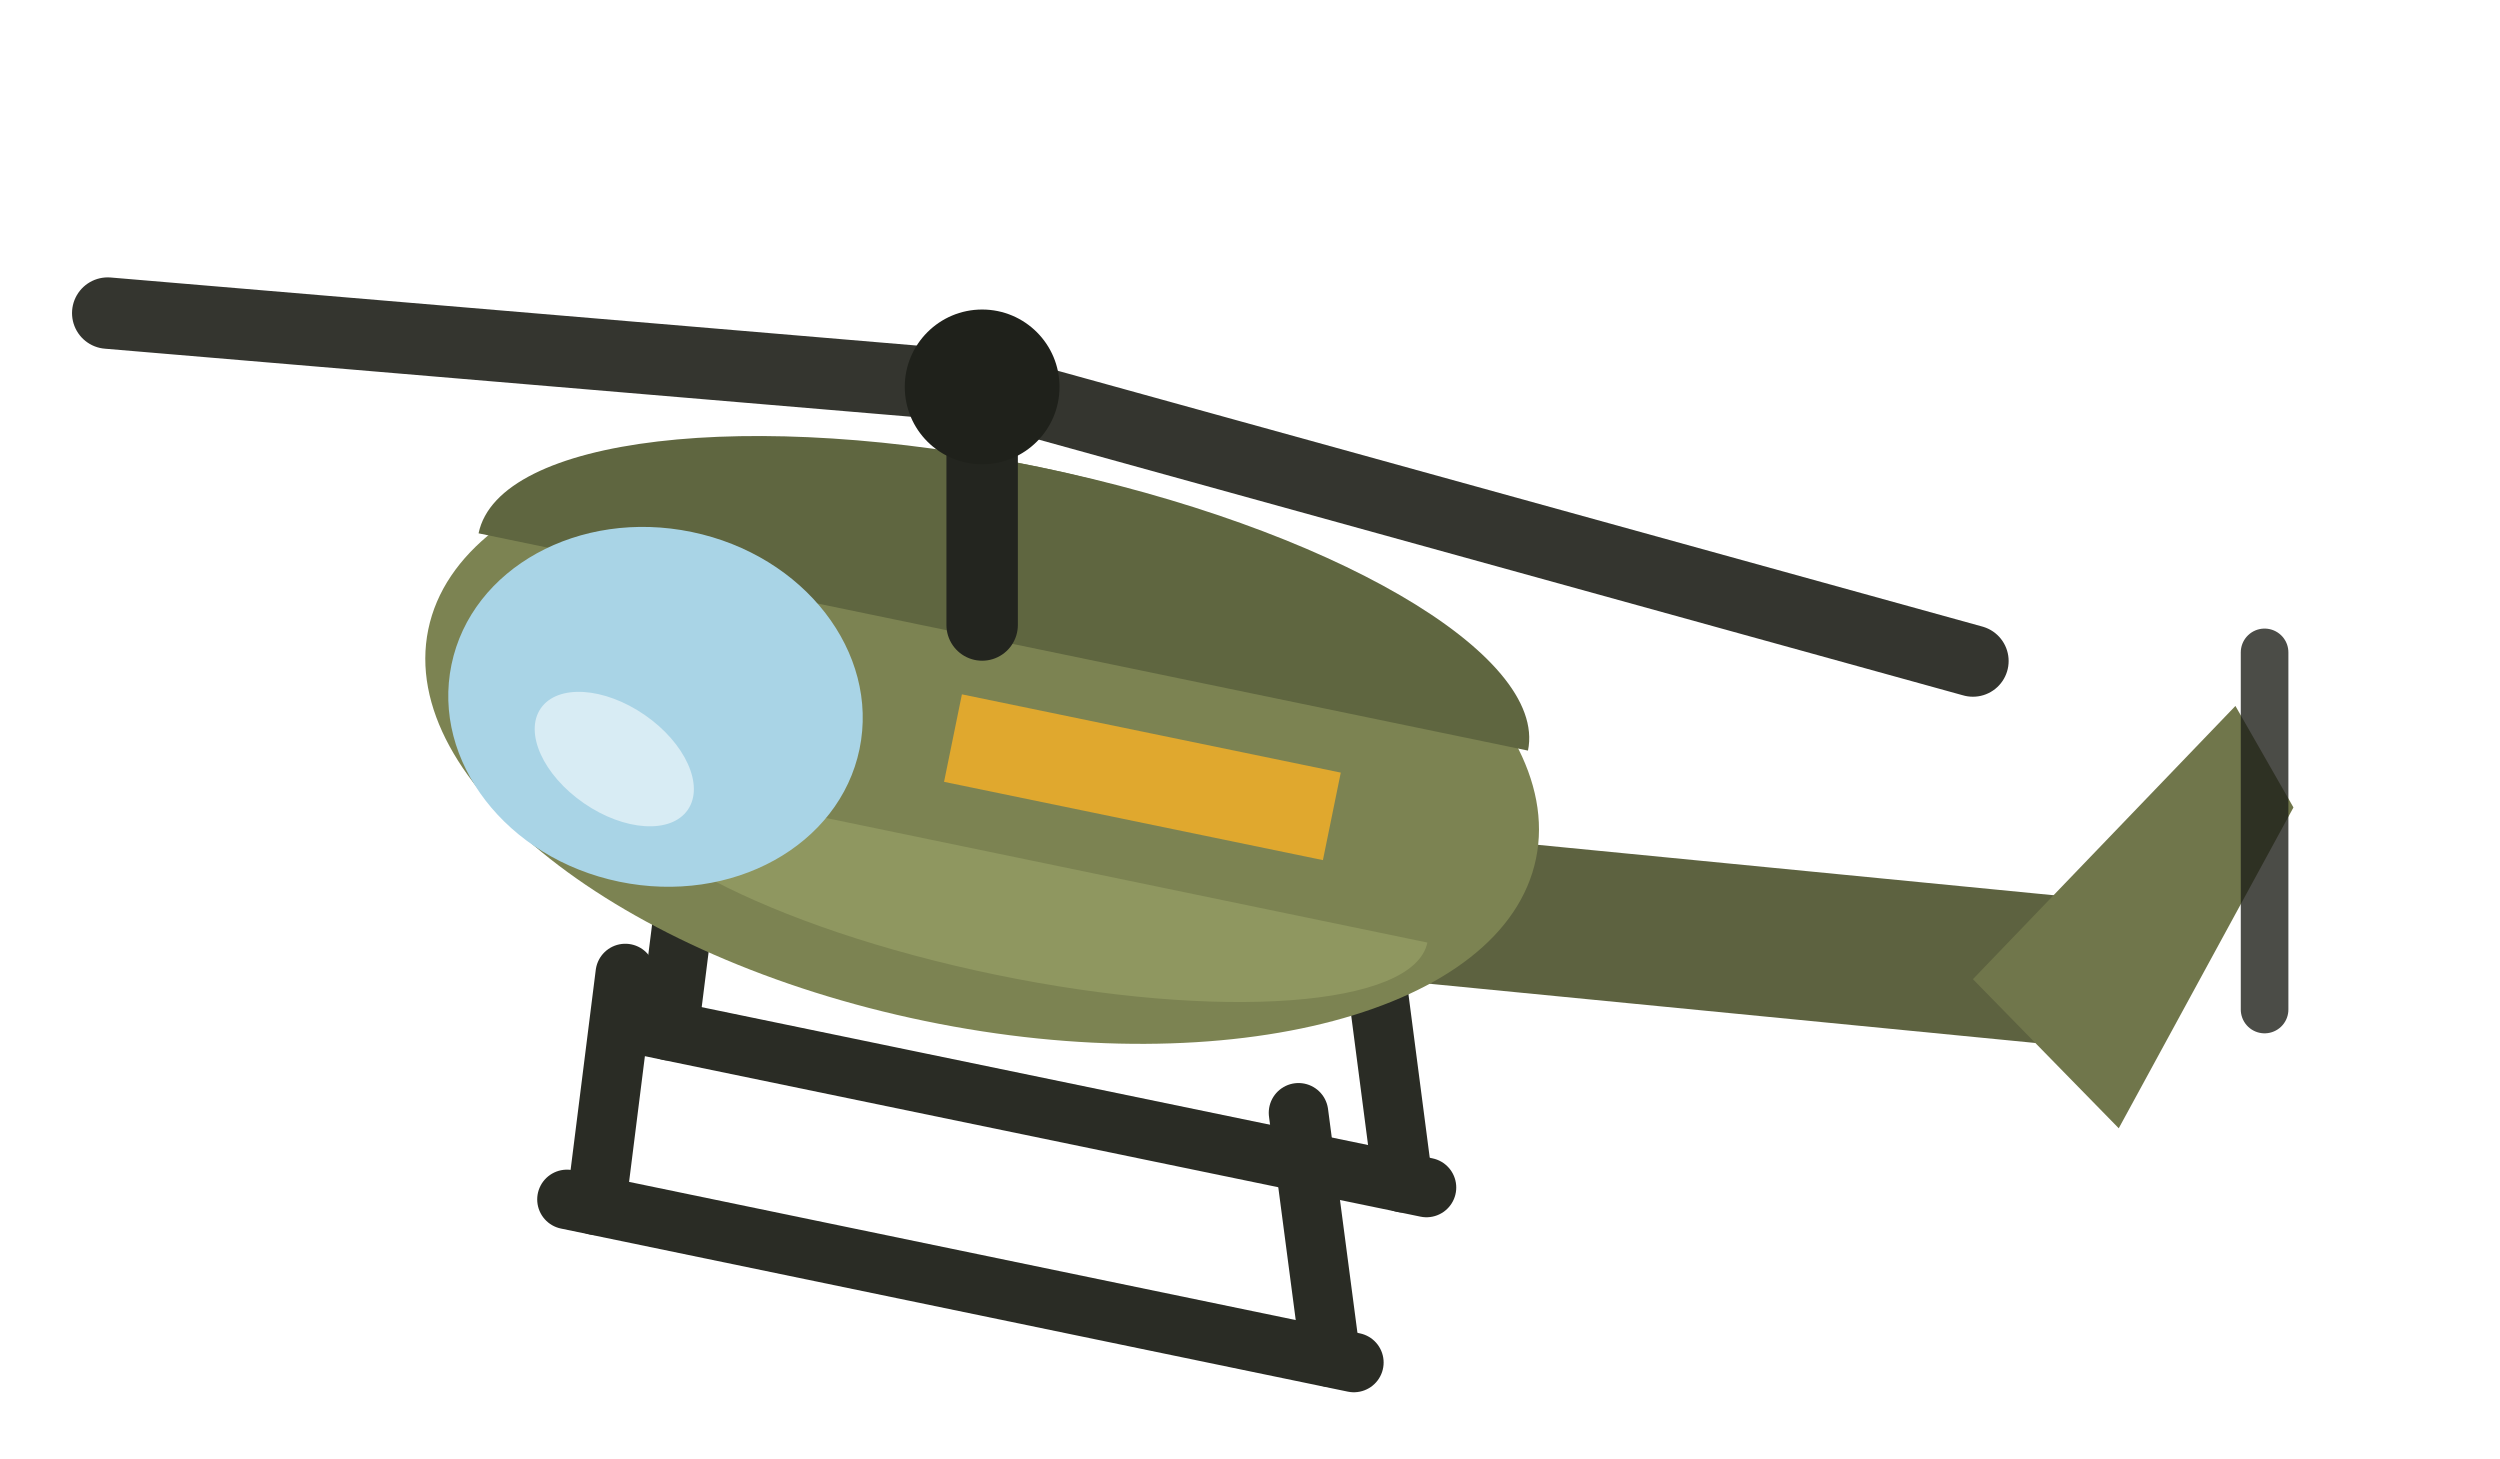
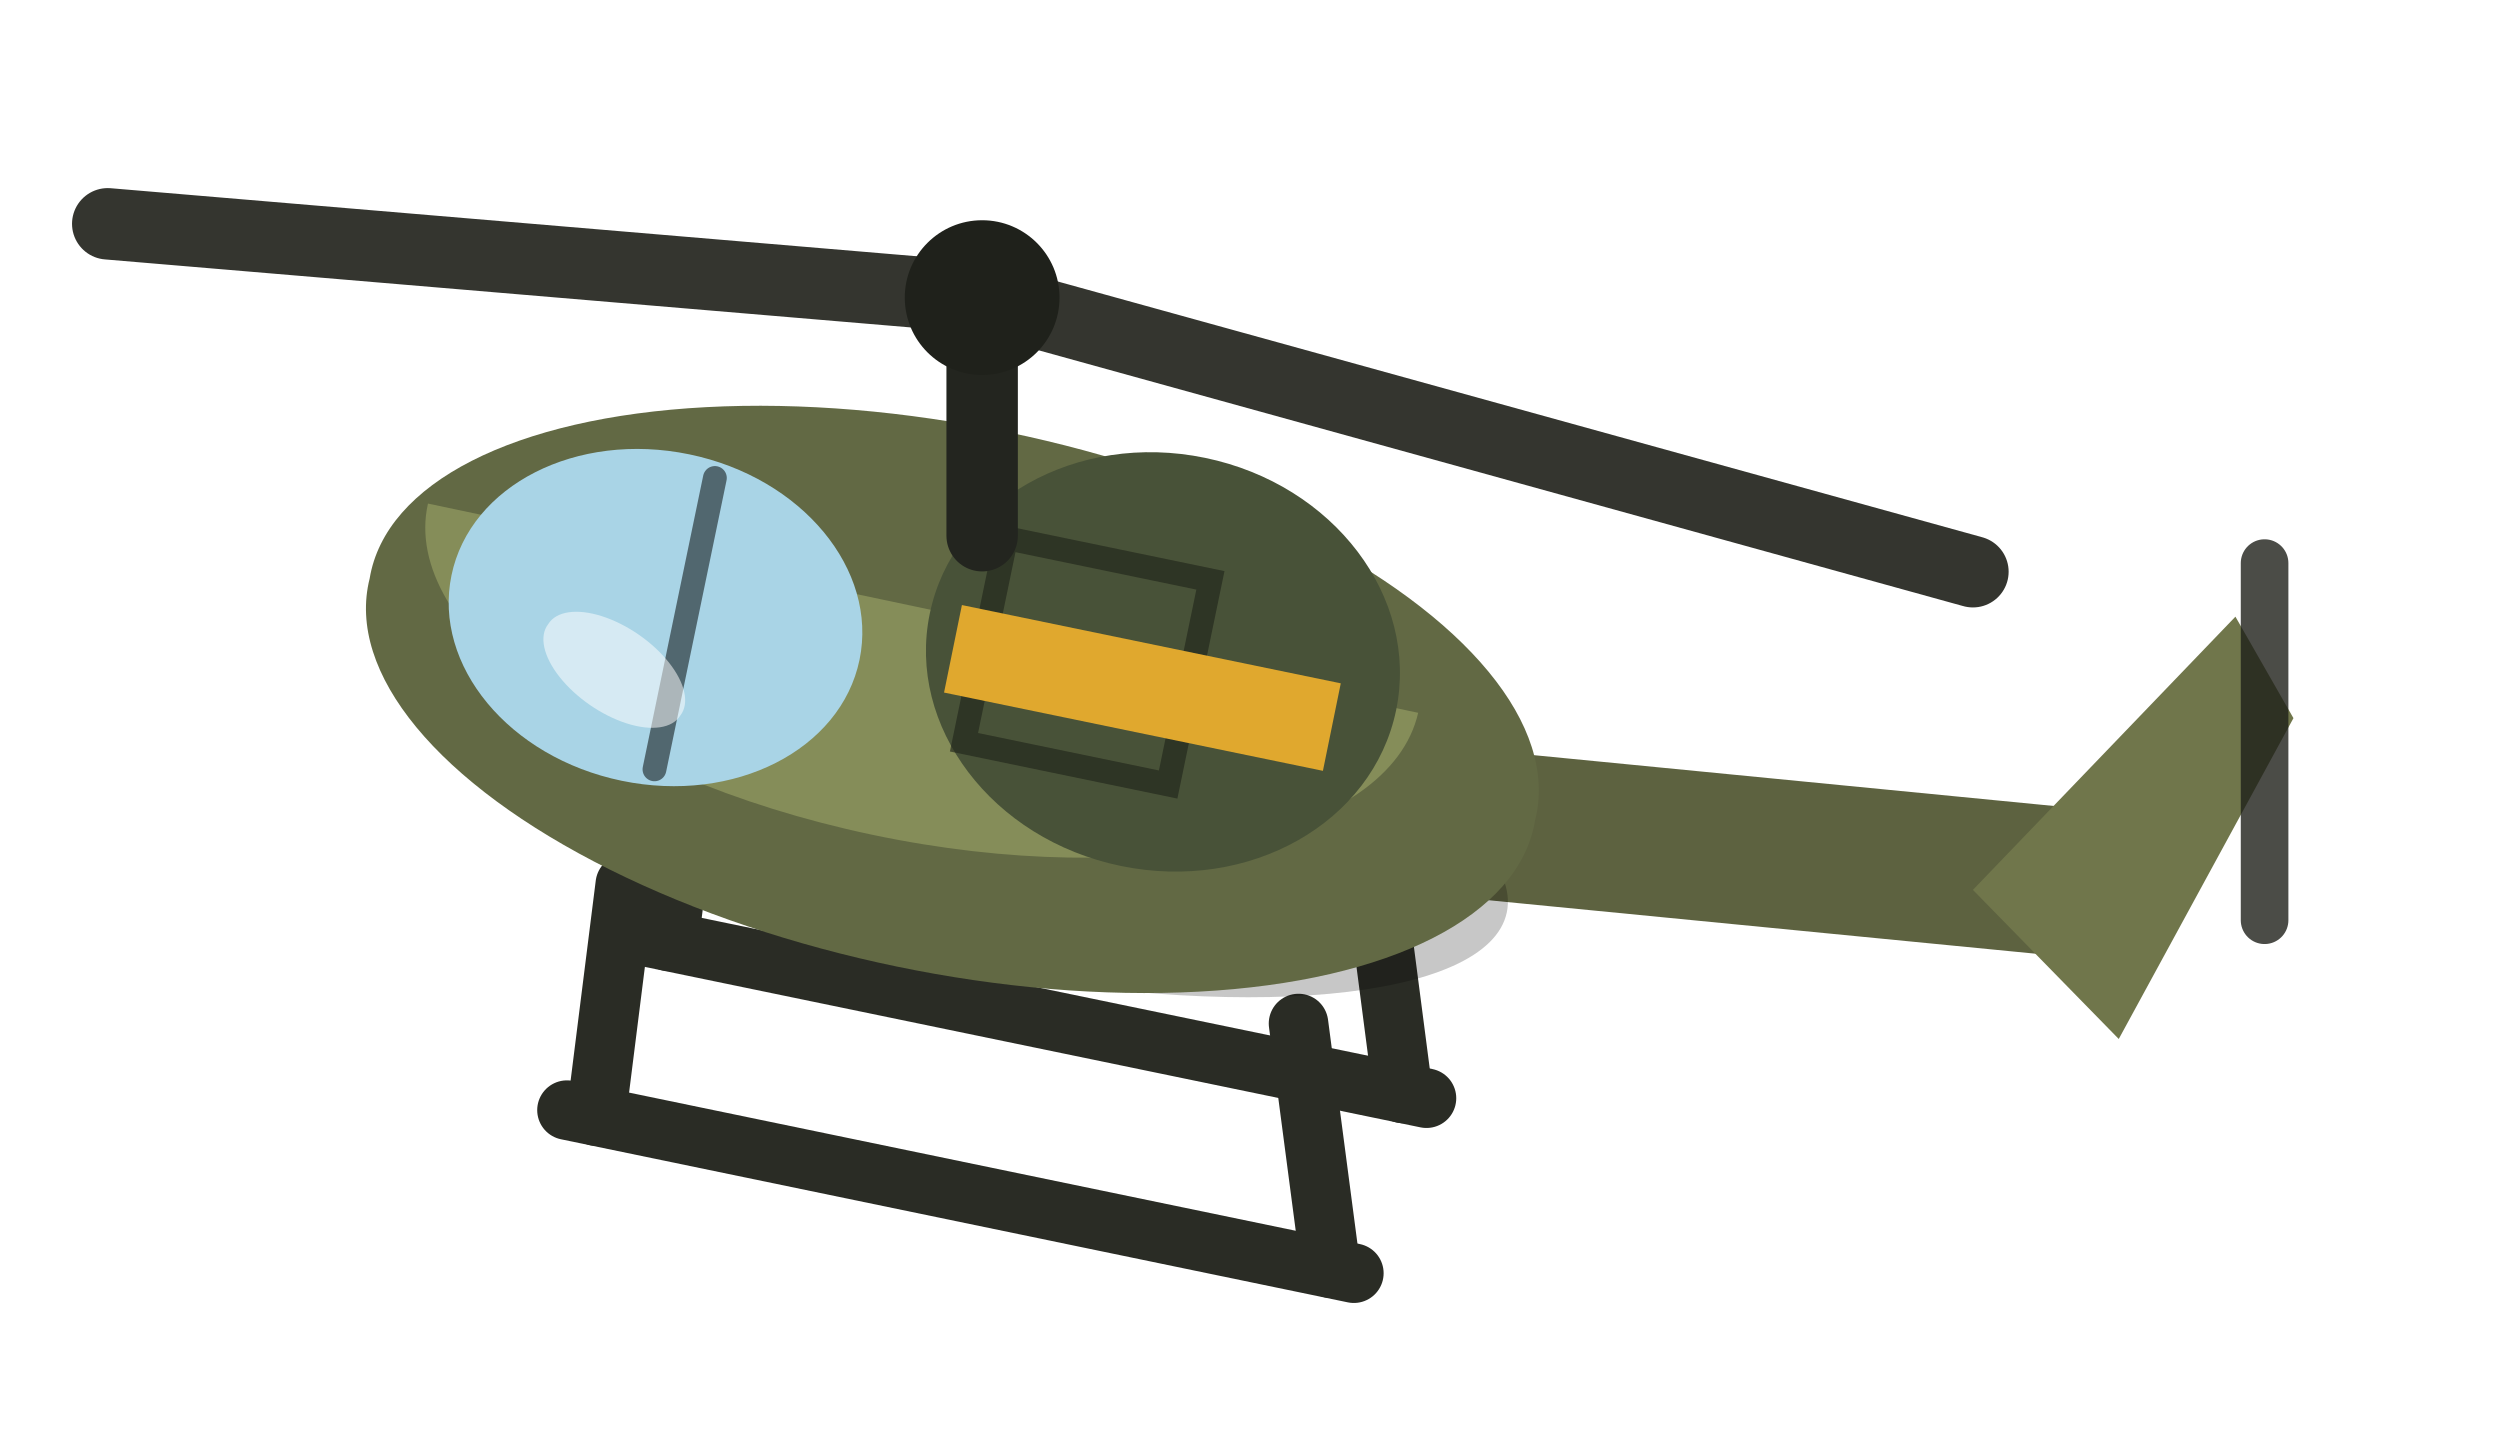
- <svg xmlns="http://www.w3.org/2000/svg" width="84" height="49" viewBox="-33 -40 84 49">
-   <rect id="bounds" x="-33" y="-40" width="84" height="49" fill="#000" fill-opacity="0" />
+ <svg xmlns="http://www.w3.org/2000/svg" width="84" height="48" viewBox="-33 -37 84 48">
+   <rect id="bounds" x="-33" y="-37" width="84" height="48" fill="#000" fill-opacity="0" />
  <path d="M12.49 5.78L-13.95 0.3" fill="none" stroke="#2a2c25" stroke-width="2" stroke-linecap="round" />
  <path d="M11.71 5.61L10.63 -2.61" fill="none" stroke="#2a2c25" stroke-width="2" stroke-linecap="round" />
  <path d="M-12.97 0.5L-11.99 -7.29" fill="none" stroke="#2a2c25" stroke-width="2" stroke-linecap="round" />
  <path d="M14.93 -0.1L-11.51 -5.57" fill="none" stroke="#2a2c25" stroke-width="2" stroke-linecap="round" />
  <path d="M14.14 -0.26L13.07 -8.48" fill="none" stroke="#2a2c25" stroke-width="2" stroke-linecap="round" />
  <path d="M-10.53 -5.37L-9.55 -13.17" fill="none" stroke="#2a2c25" stroke-width="2" stroke-linecap="round" />
  <path d="M9.79 -9.97L37.21 -7.29" fill="none" stroke="#5d6240" stroke-width="5" stroke-linecap="round" />
  <path d="M33.29 -7.1L42.11 -16.28L44.06 -12.87L38.19 -2.09Z" fill="#70764b" />
  <path d="M43.09 -18.08L43.09 -6.08" fill="none" stroke="rgba(30,32,25,.8)" stroke-width="1.6" stroke-linecap="round" />
-   <path d="M-18.61 -18.85A19 9.5 -168.3 1 1 18.61 -11.15A19 9.5 -168.3 1 1 -18.61 -18.85" fill="#7c8352" />
-   <path d="M-16.92 -22.08A18 6 -168.3 0 1 18.34 -14.78" fill="#5f6640" />
-   <path d="M14.96 -8.33A14 4 -168.3 1 1 -12.46 -14.01" fill="#8f9760" />
-   <path d="M-17.83 -17.67A7 6 -168.3 1 1 -4.12 -14.83A7 6 -168.3 1 1 -17.83 -17.67" fill="#a9d4e6" />
-   <path d="M-14.83 -16.2A3 1.8 -145.38 1 1 -9.89 -12.79A3 1.8 -145.38 1 1 -14.83 -16.2" fill="rgba(255,255,255,.55)" />
+   <path d="M-17.63 -13.65A18 5.5 -168.3 1 1 17.63 -6.35A18 5.5 -168.3 1 1 -17.63 -13.65" fill="rgba(0,0,0,.22)" />
+   <path d="M-20.58 -17.56A20 9 -168.3 1 1 18.58 -9.44A20 9 -168.3 1 1 -20.58 -17.56" fill="#626944" />
+   <path d="M14.65 -13.05A17 7.8 -168.3 1 1 -18.62 -20.08" fill="#858d59" />
+   <path d="M-1.76 -16.38A8 7 -168.3 1 1 13.91 -13.14A8 7 -168.3 1 1 -1.76 -16.38" fill="#485238" />
+   <path d="M-17.83 -17.67A7 5.6 -168.3 1 1 -4.12 -14.83A7 5.6 -168.3 1 1 -17.83 -17.67" fill="#a9d4e6" />
+   <path d="M-11.01 -11.15L-8.98 -20.94" fill="none" stroke="rgba(35,45,48,.65)" stroke-width="0.8" stroke-linecap="round" />
+   <path d="M-14.58 -16.03A2.7 1.4 -145.38 1 1 -10.14 -12.96A2.7 1.4 -145.38 1 1 -14.58 -16.03" fill="rgba(255,255,255,.52)" />
+   <path d="M6.25 -10.64L-0.61 -12.06L0.81 -18.92L7.67 -17.5Z" fill="none" stroke="rgba(33,38,27,.65)" stroke-width="0.8" stroke-linecap="round" />
  <path d="M11.45 -11.1L-1.28 -13.73L-0.68 -16.67L12.05 -14.04Z" fill="#e0a82e" />
  <path d="M0 -19L0 -26" fill="none" stroke="#23251f" stroke-width="2.4" stroke-linecap="round" />
  <path d="M0 -27L33.29 -17.79" fill="none" stroke="rgba(30,32,25,.9)" stroke-width="2.4" stroke-linecap="round" />
  <path d="M0 -27L-29.38 -29.48" fill="none" stroke="rgba(30,32,25,.9)" stroke-width="2.4" stroke-linecap="round" />
  <path d="M2.6 -27A2.6 2.6 0 1 1 -2.6 -27A2.6 2.6 0 1 1 2.6 -27" fill="#1f211b" />
</svg>
